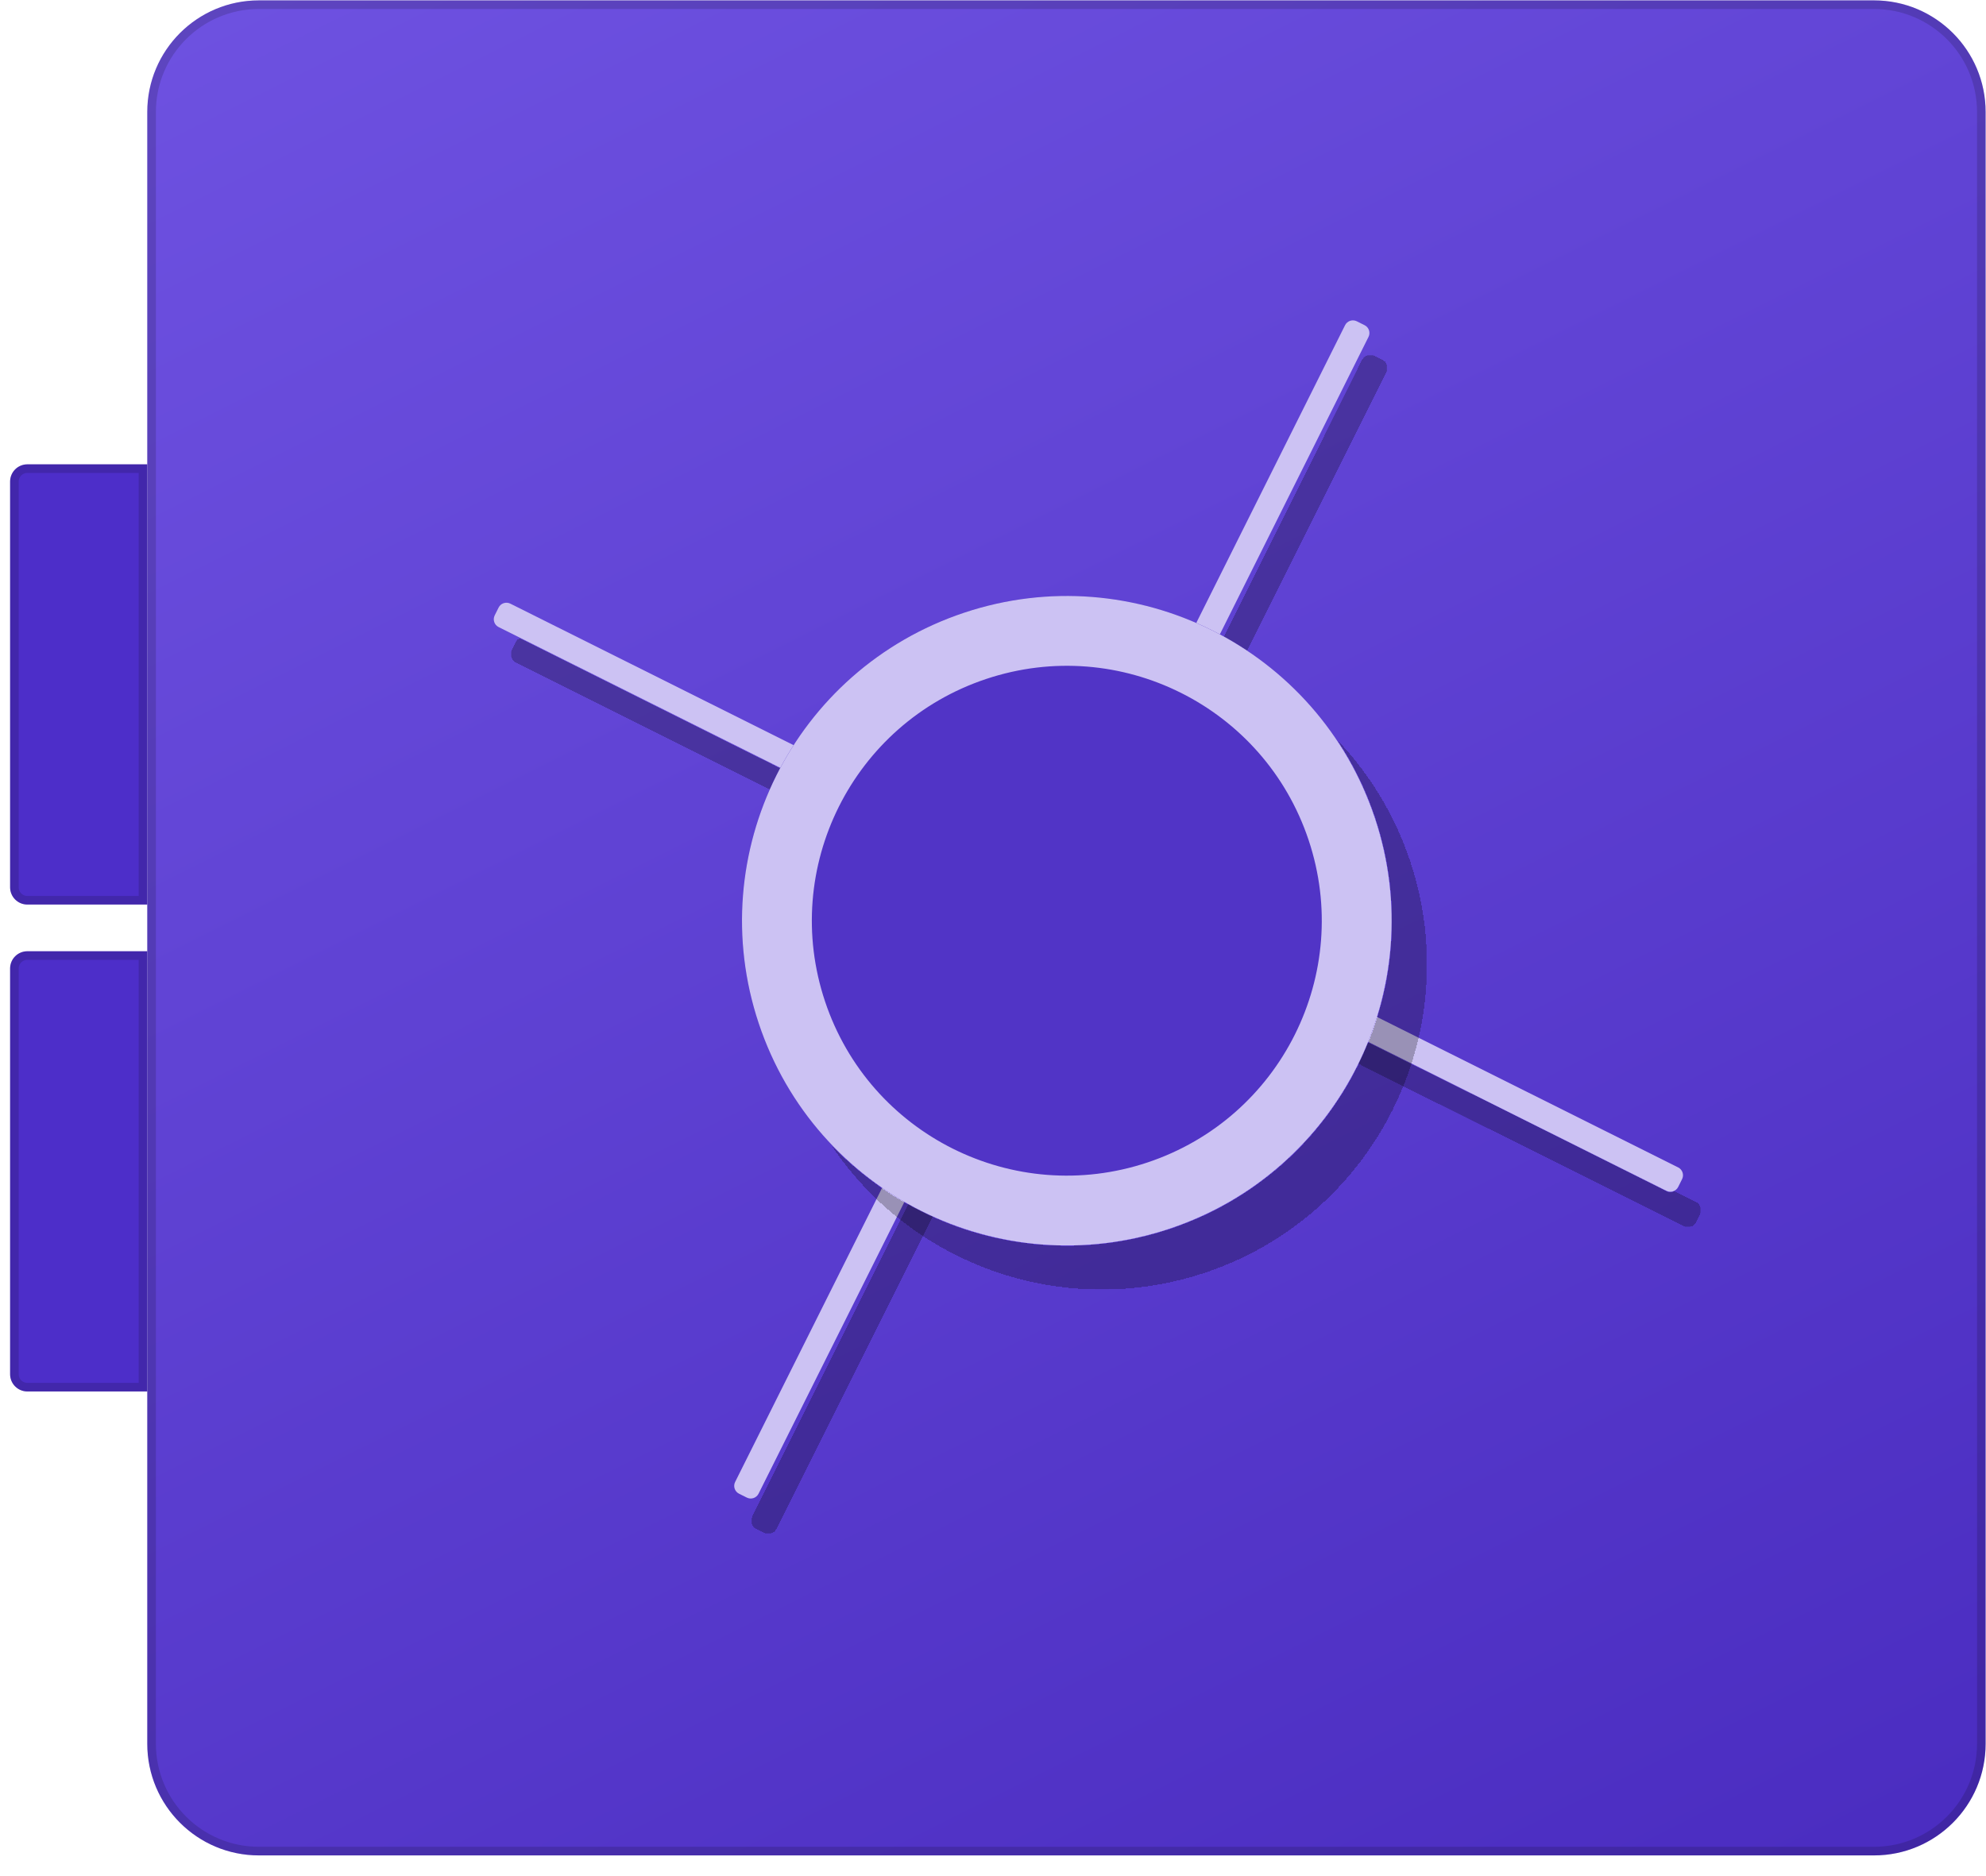
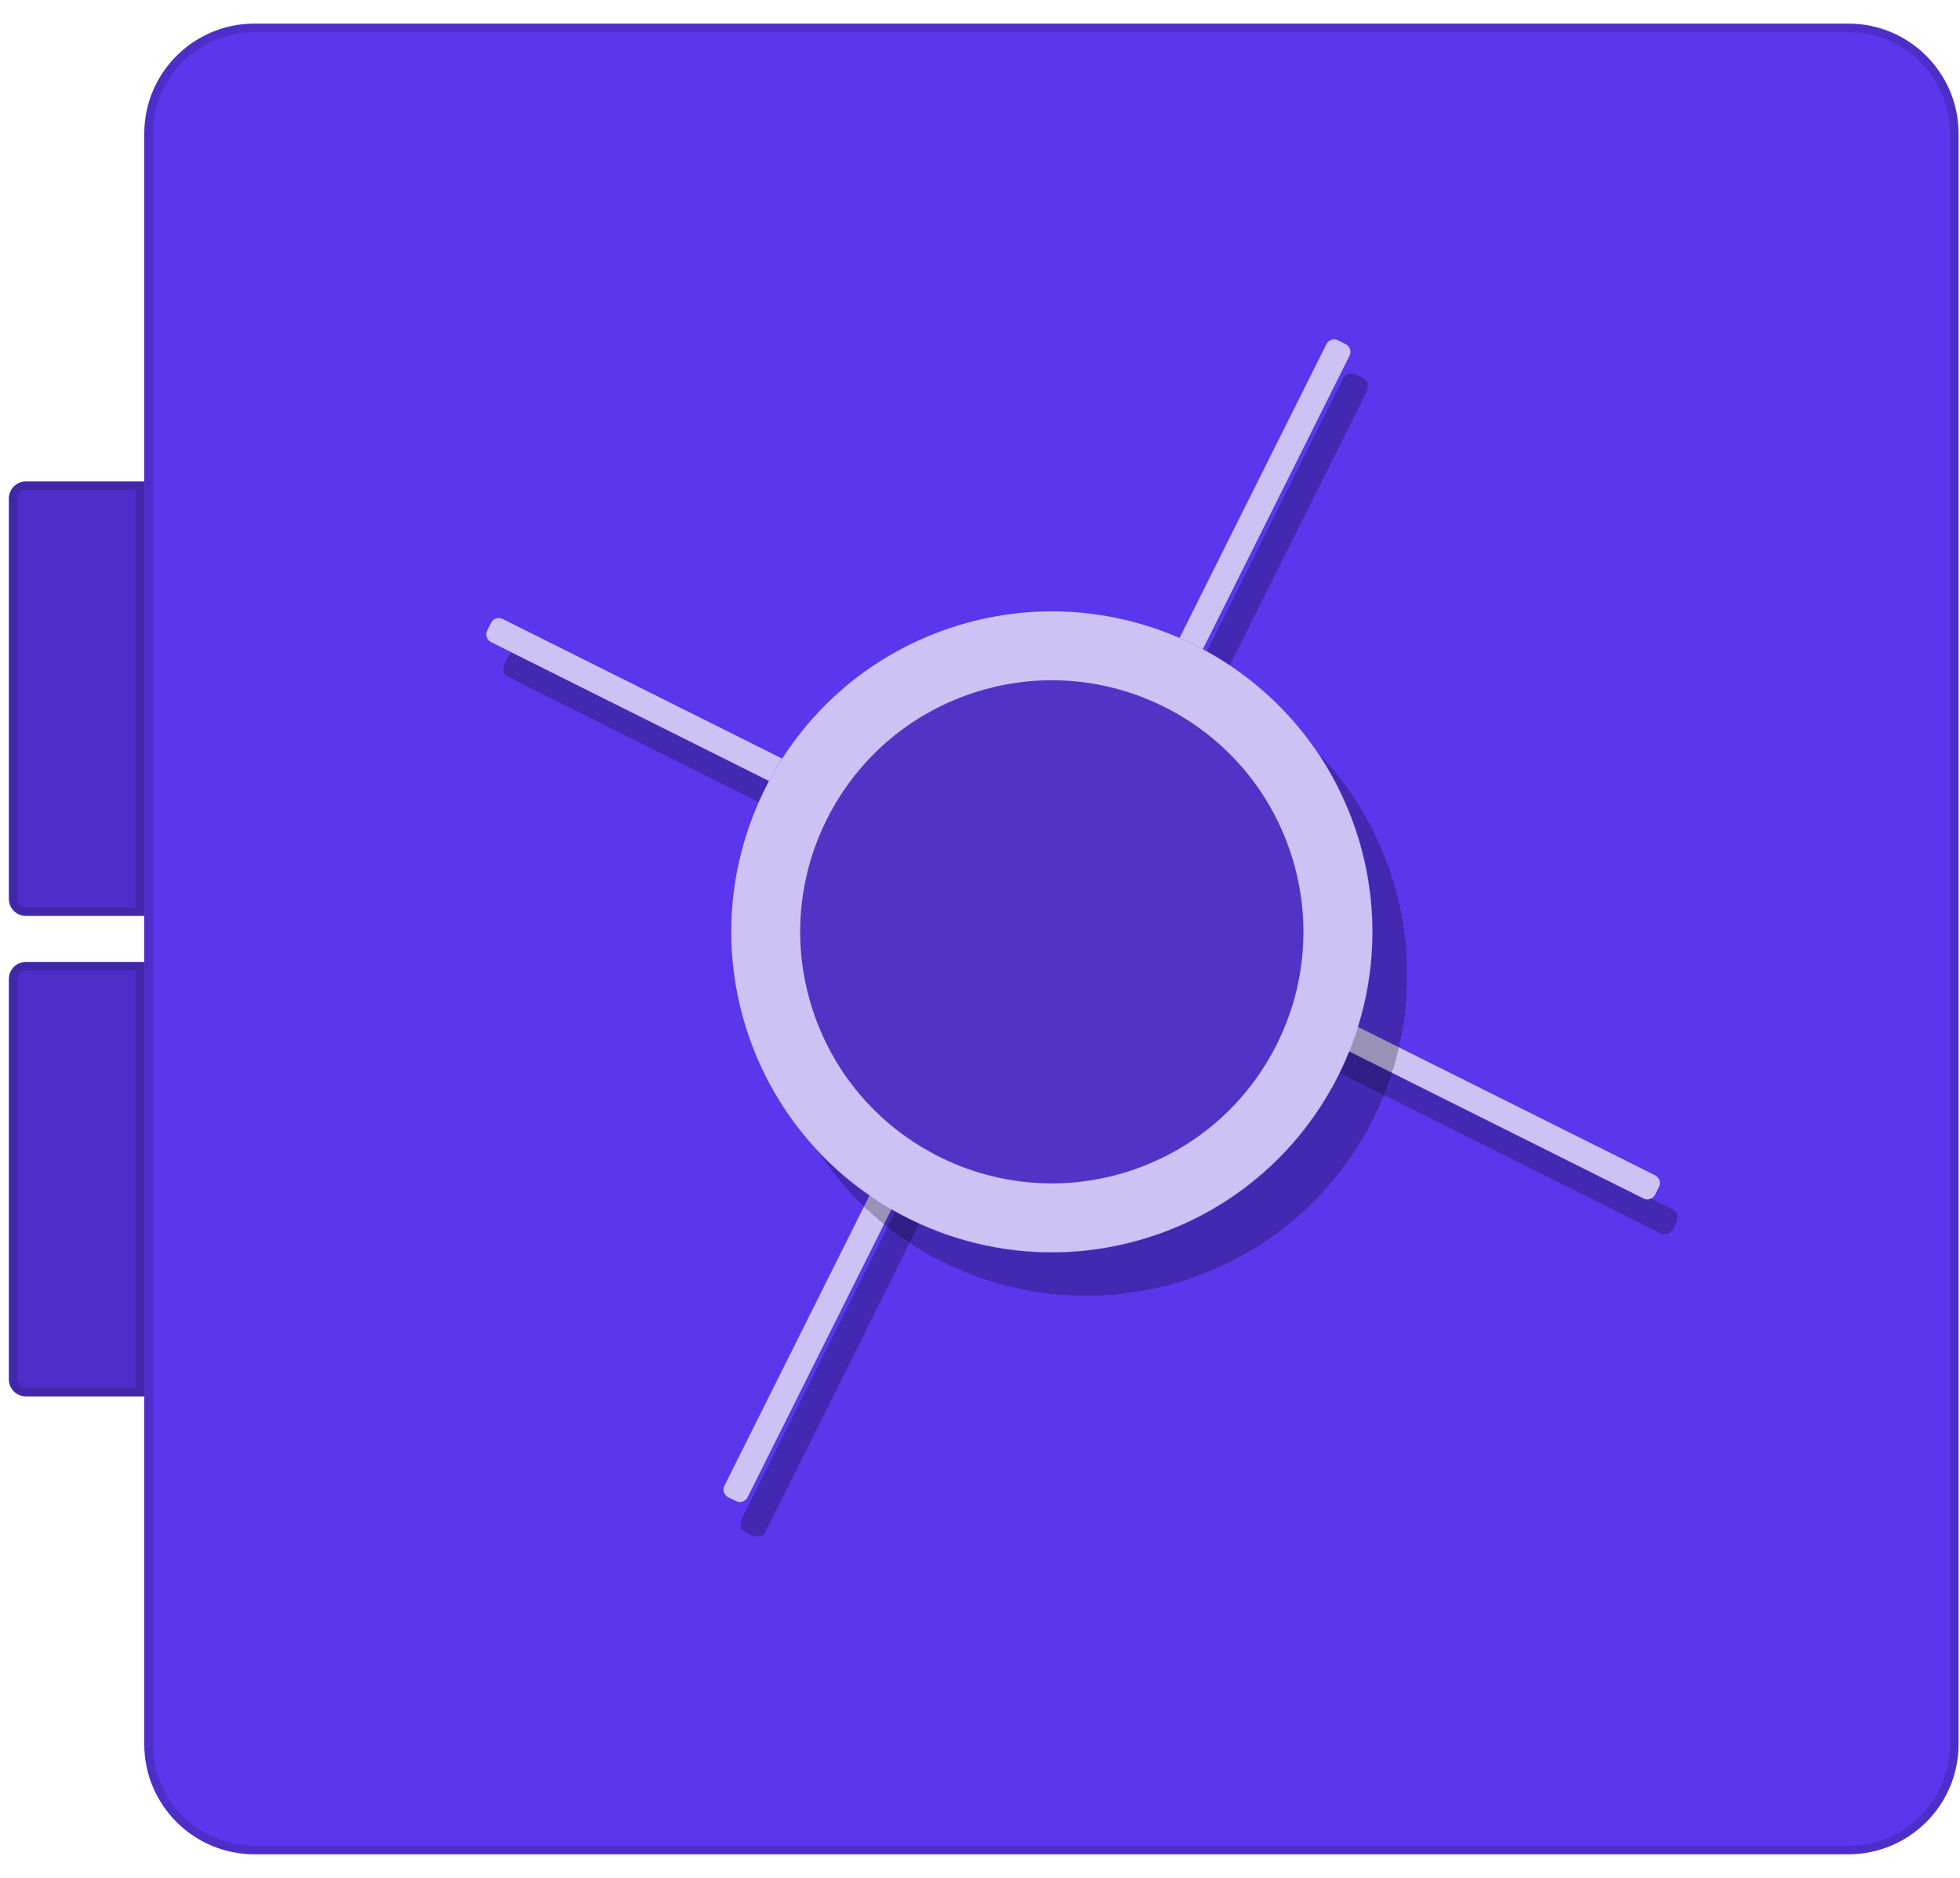
- <svg xmlns="http://www.w3.org/2000/svg" width="72" height="68" viewBox="0 0 72 68" fill="none">
-   <rect x="5.339" y="0.014" width="66.647" height="67.265" rx="4.046" fill="url(#paint0_linear_275_21941)" />
-   <rect x="5.496" y="0.17" width="66.335" height="66.952" rx="3.89" stroke="black" stroke-opacity="0.15" stroke-width="0.312" />
-   <path d="M0.366 35.118C0.366 34.773 0.646 34.493 0.991 34.493H5.339V50.456H0.991C0.646 50.456 0.366 50.176 0.366 49.831V35.118Z" fill="#4D2EC9" />
-   <path d="M0.991 34.649H5.183V50.3H0.991C0.732 50.3 0.522 50.09 0.522 49.831V35.118C0.522 34.859 0.732 34.649 0.991 34.649Z" stroke="black" stroke-opacity="0.15" stroke-width="0.312" />
-   <path d="M0.366 17.462C0.366 17.117 0.646 16.837 0.991 16.837H5.339V32.8H0.991C0.646 32.8 0.366 32.52 0.366 32.175V17.462Z" fill="#4D2EC9" />
-   <path d="M0.991 16.993H5.183V32.644H0.991C0.732 32.644 0.522 32.434 0.522 32.175V17.462C0.522 17.203 0.732 16.993 0.991 16.993Z" stroke="black" stroke-opacity="0.15" stroke-width="0.312" />
-   <g filter="url(#filter0_d_275_21941)">
-     <rect x="42.778" y="23.772" width="13.709" height="0.95" rx="0.317" transform="rotate(-63.4503 42.7778 23.772)" fill="#CCC2F3" />
+ <svg xmlns="http://www.w3.org/2000/svg" width="72" height="69" viewBox="0 0 72 69" fill="none">
+   <rect x="5.3" y="0.868" width="66.647" height="67.265" rx="4.046" fill="#5A36EC" />
+   <rect x="5.456" y="1.024" width="66.335" height="66.952" rx="3.89" stroke="black" stroke-opacity="0.15" stroke-width="0.312" />
+   <path d="M0.326 35.971C0.326 35.626 0.606 35.346 0.951 35.346H5.3V51.309H0.951C0.606 51.309 0.326 51.029 0.326 50.684V35.971Z" fill="#4D2EC9" />
+   <path d="M0.951 35.502H5.144V51.153H0.951C0.692 51.153 0.482 50.943 0.482 50.684V35.971C0.482 35.712 0.692 35.502 0.951 35.502Z" stroke="black" stroke-opacity="0.15" stroke-width="0.312" />
+   <path d="M0.326 18.315C0.326 17.97 0.606 17.69 0.951 17.69H5.3V33.654H0.951C0.606 33.654 0.326 33.374 0.326 33.029V18.315Z" fill="#4D2EC9" />
+   <path d="M0.951 17.847H5.144V33.497H0.951C0.692 33.497 0.482 33.288 0.482 33.029V18.315C0.482 18.056 0.692 17.847 0.951 17.847Z" stroke="black" stroke-opacity="0.15" stroke-width="0.312" />
+   <g filter="url(#filter0_d_284_23665)">
+     <rect x="42.739" y="24.625" width="13.709" height="0.95" rx="0.317" transform="rotate(-63.4503 42.7393 24.6255)" fill="#CCC2F3" />
  </g>
-   <g filter="url(#filter1_d_275_21941)">
-     <rect x="26.509" y="54.022" width="13.709" height="0.95" rx="0.317" transform="rotate(-63.4503 26.5088 54.0215)" fill="#CCC2F3" />
+   <g filter="url(#filter1_d_284_23665)">
+     <rect x="26.47" y="54.875" width="13.709" height="0.95" rx="0.317" transform="rotate(-63.4503 26.4697 54.875)" fill="#CCC2F3" />
  </g>
-   <g filter="url(#filter2_d_275_21941)">
-     <rect x="18.218" y="21.747" width="13.709" height="0.95" rx="0.317" transform="rotate(26.5497 18.2178 21.7471)" fill="#CCC2F3" />
+   <g filter="url(#filter2_d_284_23665)">
+     <rect x="18.179" y="22.601" width="13.709" height="0.95" rx="0.317" transform="rotate(26.5497 18.1787 22.6006)" fill="#CCC2F3" />
  </g>
-   <g filter="url(#filter3_d_275_21941)">
-     <rect x="48.86" y="36.346" width="13.709" height="0.95" rx="0.317" transform="rotate(26.5497 48.8604 36.3462)" fill="#CCC2F3" />
+   <g filter="url(#filter3_d_284_23665)">
+     <rect x="48.821" y="37.2" width="13.709" height="0.95" rx="0.317" transform="rotate(26.5497 48.8213 37.1997)" fill="#CCC2F3" />
  </g>
-   <g filter="url(#filter4_d_275_21941)">
-     <circle cx="38.676" cy="33.386" r="11.773" transform="rotate(-18.4503 38.6764 33.3857)" fill="#5134C6" />
-     <circle cx="38.676" cy="33.386" r="10.507" transform="rotate(-18.4503 38.6764 33.3857)" stroke="#CCC2F3" stroke-width="2.532" />
+   <g filter="url(#filter4_d_284_23665)">
+     <circle cx="38.638" cy="34.239" r="11.773" transform="rotate(-18.4503 38.6378 34.2392)" fill="#5134C6" />
+     <circle cx="38.638" cy="34.239" r="10.507" transform="rotate(-18.4503 38.6378 34.2392)" stroke="#CCC2F3" stroke-width="2.532" />
  </g>
  <defs>
-     <filter id="filter0_d_275_21941" x="42.886" y="11.617" width="7.394" height="13.737" filterUnits="userSpaceOnUse" color-interpolation-filters="sRGB">
+     <filter id="filter0_d_284_23665" x="42.848" y="12.471" width="7.394" height="13.737" filterUnits="userSpaceOnUse" color-interpolation-filters="sRGB">
      <feFlood flood-opacity="0" result="BackgroundImageFix" />
      <feColorMatrix in="SourceAlpha" type="matrix" values="0 0 0 0 0 0 0 0 0 0 0 0 0 0 0 0 0 0 127 0" result="hardAlpha" />
      <feOffset dx="0.633" dy="1.266" />
      <feComposite in2="hardAlpha" operator="out" />
      <feColorMatrix type="matrix" values="0 0 0 0 0 0 0 0 0 0 0 0 0 0 0 0 0 0 0.25 0" />
-       <feBlend mode="normal" in2="BackgroundImageFix" result="effect1_dropShadow_275_21941" />
-       <feBlend mode="normal" in="SourceGraphic" in2="effect1_dropShadow_275_21941" result="shape" />
+       <feBlend mode="normal" in2="BackgroundImageFix" result="effect1_dropShadow_284_23665" />
+       <feBlend mode="normal" in="SourceGraphic" in2="effect1_dropShadow_284_23665" result="shape" />
    </filter>
-     <filter id="filter1_d_275_21941" x="26.617" y="41.867" width="7.394" height="13.737" filterUnits="userSpaceOnUse" color-interpolation-filters="sRGB">
+     <filter id="filter1_d_284_23665" x="26.578" y="42.72" width="7.394" height="13.737" filterUnits="userSpaceOnUse" color-interpolation-filters="sRGB">
      <feFlood flood-opacity="0" result="BackgroundImageFix" />
      <feColorMatrix in="SourceAlpha" type="matrix" values="0 0 0 0 0 0 0 0 0 0 0 0 0 0 0 0 0 0 127 0" result="hardAlpha" />
      <feOffset dx="0.633" dy="1.266" />
      <feComposite in2="hardAlpha" operator="out" />
      <feColorMatrix type="matrix" values="0 0 0 0 0 0 0 0 0 0 0 0 0 0 0 0 0 0 0.25 0" />
-       <feBlend mode="normal" in2="BackgroundImageFix" result="effect1_dropShadow_275_21941" />
-       <feBlend mode="normal" in="SourceGraphic" in2="effect1_dropShadow_275_21941" result="shape" />
+       <feBlend mode="normal" in2="BackgroundImageFix" result="effect1_dropShadow_284_23665" />
+       <feBlend mode="normal" in="SourceGraphic" in2="effect1_dropShadow_284_23665" result="shape" />
    </filter>
-     <filter id="filter2_d_275_21941" x="17.901" y="21.855" width="13.104" height="8.027" filterUnits="userSpaceOnUse" color-interpolation-filters="sRGB">
+     <filter id="filter2_d_284_23665" x="17.862" y="22.709" width="13.105" height="8.027" filterUnits="userSpaceOnUse" color-interpolation-filters="sRGB">
      <feFlood flood-opacity="0" result="BackgroundImageFix" />
      <feColorMatrix in="SourceAlpha" type="matrix" values="0 0 0 0 0 0 0 0 0 0 0 0 0 0 0 0 0 0 127 0" result="hardAlpha" />
      <feOffset dx="0.633" dy="1.266" />
      <feComposite in2="hardAlpha" operator="out" />
      <feColorMatrix type="matrix" values="0 0 0 0 0 0 0 0 0 0 0 0 0 0 0 0 0 0 0.25 0" />
-       <feBlend mode="normal" in2="BackgroundImageFix" result="effect1_dropShadow_275_21941" />
-       <feBlend mode="normal" in="SourceGraphic" in2="effect1_dropShadow_275_21941" result="shape" />
+       <feBlend mode="normal" in2="BackgroundImageFix" result="effect1_dropShadow_284_23665" />
+       <feBlend mode="normal" in="SourceGraphic" in2="effect1_dropShadow_284_23665" result="shape" />
    </filter>
-     <filter id="filter3_d_275_21941" x="48.544" y="36.454" width="13.104" height="8.027" filterUnits="userSpaceOnUse" color-interpolation-filters="sRGB">
+     <filter id="filter3_d_284_23665" x="48.505" y="37.308" width="13.105" height="8.027" filterUnits="userSpaceOnUse" color-interpolation-filters="sRGB">
      <feFlood flood-opacity="0" result="BackgroundImageFix" />
      <feColorMatrix in="SourceAlpha" type="matrix" values="0 0 0 0 0 0 0 0 0 0 0 0 0 0 0 0 0 0 127 0" result="hardAlpha" />
      <feOffset dx="0.633" dy="1.266" />
      <feComposite in2="hardAlpha" operator="out" />
      <feColorMatrix type="matrix" values="0 0 0 0 0 0 0 0 0 0 0 0 0 0 0 0 0 0 0.25 0" />
-       <feBlend mode="normal" in2="BackgroundImageFix" result="effect1_dropShadow_275_21941" />
-       <feBlend mode="normal" in="SourceGraphic" in2="effect1_dropShadow_275_21941" result="shape" />
+       <feBlend mode="normal" in2="BackgroundImageFix" result="effect1_dropShadow_284_23665" />
+       <feBlend mode="normal" in="SourceGraphic" in2="effect1_dropShadow_284_23665" result="shape" />
    </filter>
-     <filter id="filter4_d_275_21941" x="26.9" y="21.609" width="24.819" height="25.135" filterUnits="userSpaceOnUse" color-interpolation-filters="sRGB">
+     <filter id="filter4_d_284_23665" x="26.861" y="22.463" width="24.819" height="25.135" filterUnits="userSpaceOnUse" color-interpolation-filters="sRGB">
      <feFlood flood-opacity="0" result="BackgroundImageFix" />
      <feColorMatrix in="SourceAlpha" type="matrix" values="0 0 0 0 0 0 0 0 0 0 0 0 0 0 0 0 0 0 127 0" result="hardAlpha" />
      <feOffset dx="1.266" dy="1.583" />
      <feComposite in2="hardAlpha" operator="out" />
      <feColorMatrix type="matrix" values="0 0 0 0 0 0 0 0 0 0 0 0 0 0 0 0 0 0 0.25 0" />
-       <feBlend mode="normal" in2="BackgroundImageFix" result="effect1_dropShadow_275_21941" />
-       <feBlend mode="normal" in="SourceGraphic" in2="effect1_dropShadow_275_21941" result="shape" />
+       <feBlend mode="normal" in2="BackgroundImageFix" result="effect1_dropShadow_284_23665" />
+       <feBlend mode="normal" in="SourceGraphic" in2="effect1_dropShadow_284_23665" result="shape" />
    </filter>
-     <linearGradient id="paint0_linear_275_21941" x1="-5.169" y1="-87.088" x2="71.987" y2="67.279" gradientUnits="userSpaceOnUse">
-       <stop stop-color="#8F74FF" />
-       <stop offset="1" stop-color="#4A2CC0" />
-     </linearGradient>
  </defs>
</svg>
